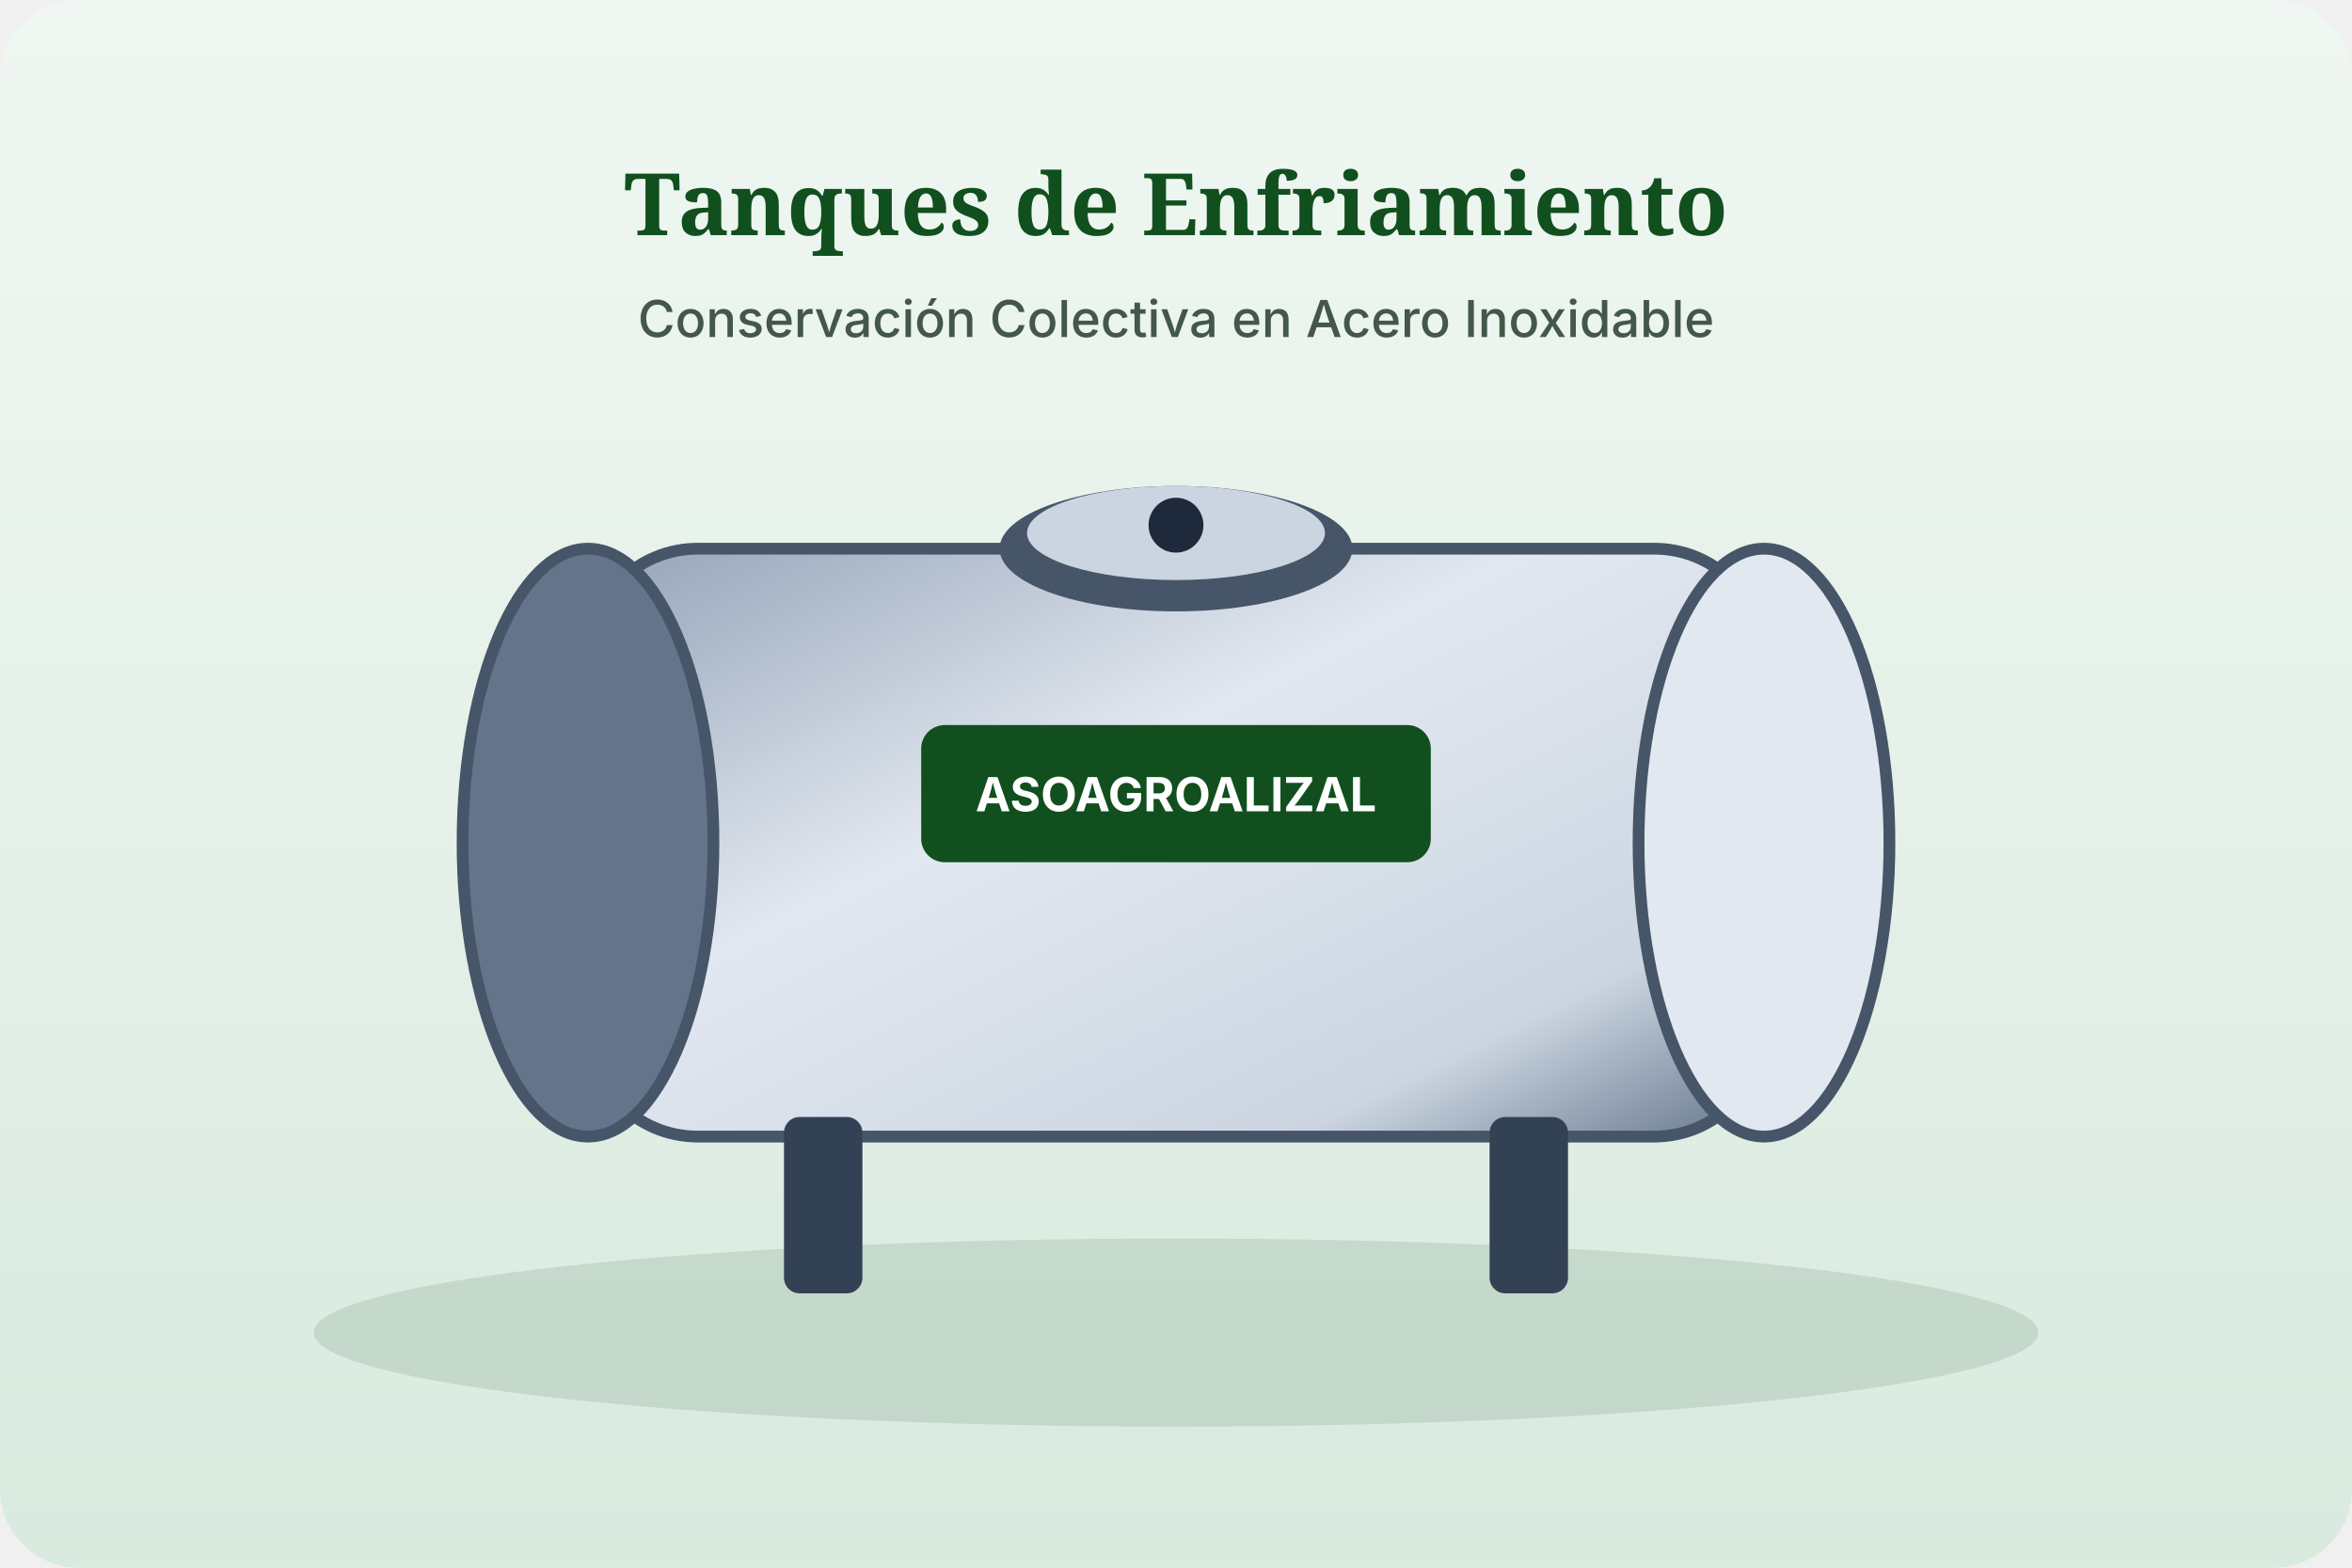
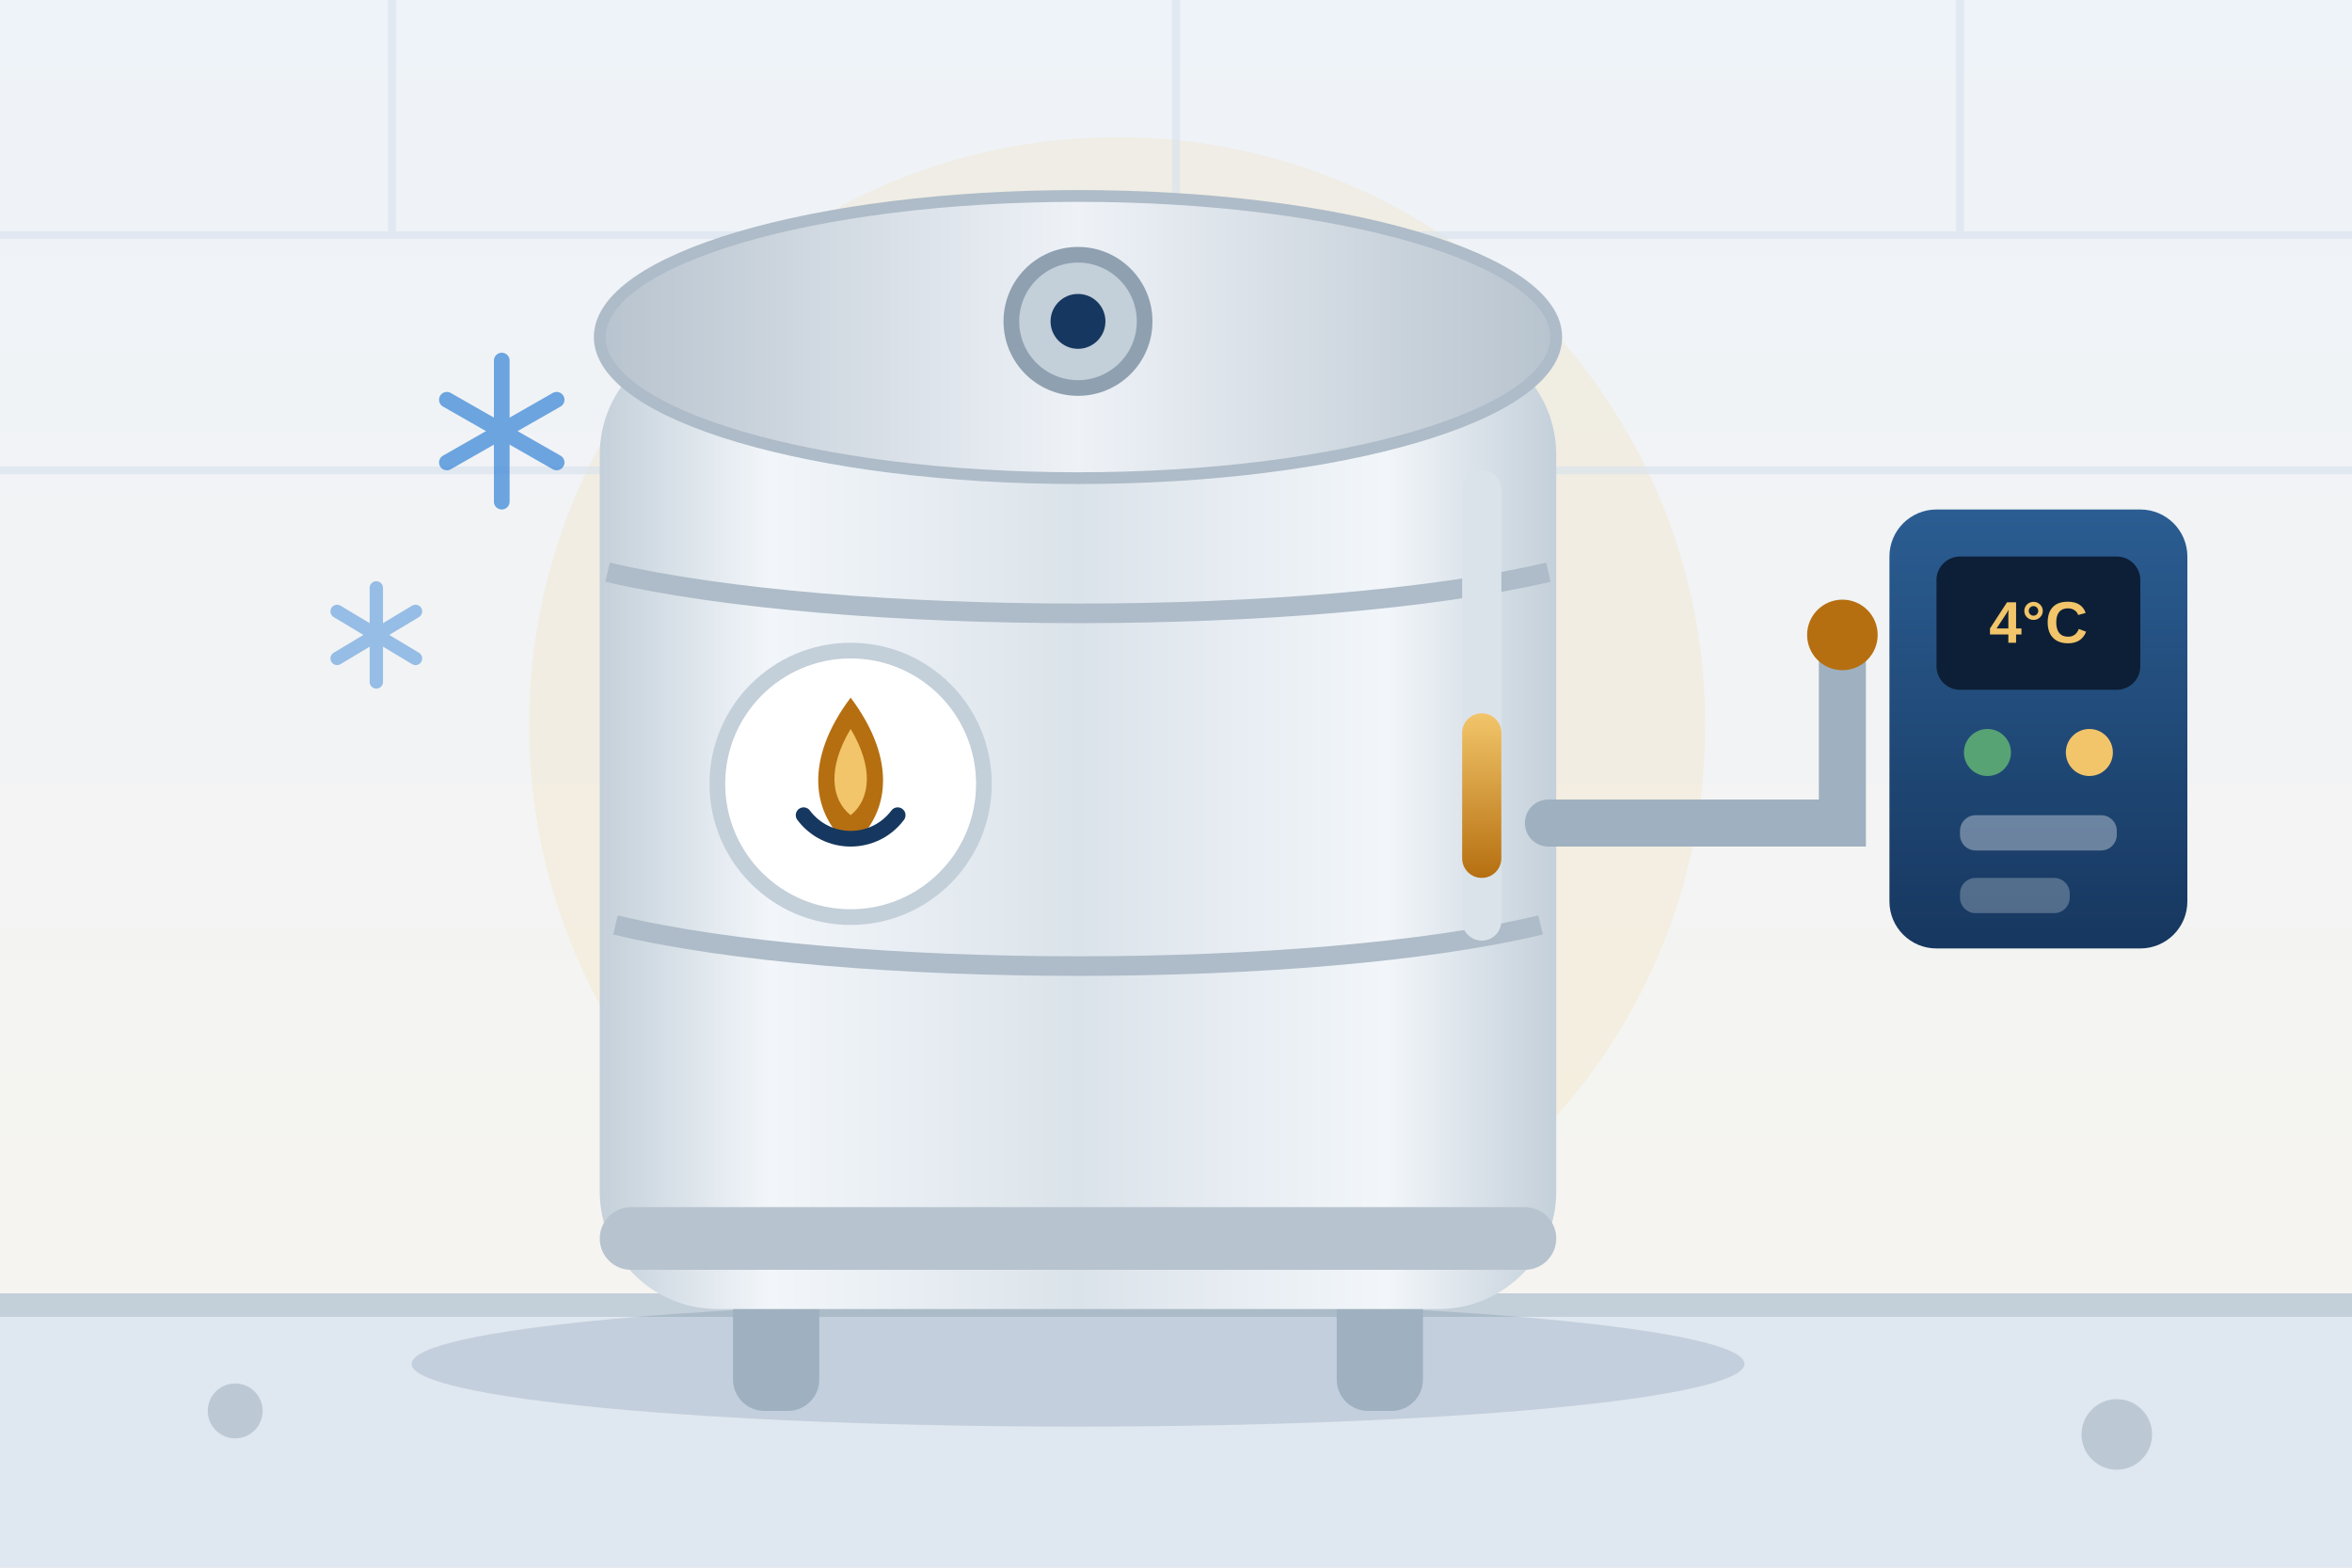
- <svg xmlns="http://www.w3.org/2000/svg" viewBox="0 0 600 400" width="100%" height="100%">
+ <svg xmlns="http://www.w3.org/2000/svg" viewBox="0 0 600 400" role="img" aria-label="Tanque de enfriamiento de leche en acero inoxidable">
  <defs>
-     <linearGradient id="tankGrad" x1="0%" y1="0%" x2="100%" y2="100%">
-       <stop offset="0%" stop-color="#94a3b8" />
-       <stop offset="40%" stop-color="#e2e8f0" />
-       <stop offset="80%" stop-color="#cbd5e1" />
-       <stop offset="100%" stop-color="#64748b" />
+     <linearGradient id="tk-bg" x1="0" y1="0" x2="0" y2="1">
+       <stop offset="0" stop-color="#eef3f9" />
+       <stop offset="1" stop-color="#f7f4ee" />
    </linearGradient>
-     <linearGradient id="bgTanque" x1="0%" y1="0%" x2="0%" y2="100%">
-       <stop offset="0%" stop-color="#f0f7f2" />
-       <stop offset="100%" stop-color="#d9eadf" />
+     <linearGradient id="tk-steel" x1="0" y1="0" x2="1" y2="0">
+       <stop offset="0" stop-color="#c3cfd9" />
+       <stop offset="0.18" stop-color="#f2f6fa" />
+       <stop offset="0.5" stop-color="#dbe3ea" />
+       <stop offset="0.82" stop-color="#f2f6fa" />
+       <stop offset="1" stop-color="#c3cfd9" />
+     </linearGradient>
+     <linearGradient id="tk-lid" x1="0" y1="0" x2="1" y2="0">
+       <stop offset="0" stop-color="#b7c3ce" />
+       <stop offset="0.5" stop-color="#eef2f7" />
+       <stop offset="1" stop-color="#b7c3ce" />
+     </linearGradient>
+     <linearGradient id="tk-panel" x1="0" y1="0" x2="0" y2="1">
+       <stop offset="0" stop-color="#2b5d92" />
+       <stop offset="1" stop-color="#16375f" />
+     </linearGradient>
+     <linearGradient id="tk-gold" x1="0" y1="0" x2="0" y2="1">
+       <stop offset="0" stop-color="#f2c56a" />
+       <stop offset="1" stop-color="#b56f10" />
    </linearGradient>
  </defs>
-   <rect width="600" height="400" fill="url(#bgTanque)" rx="20" />
-   <ellipse cx="300" cy="340" rx="220" ry="24" fill="#11501e" opacity="0.12" />
-   <rect x="150" y="140" width="300" height="150" rx="28" fill="url(#tankGrad)" stroke="#475569" stroke-width="3" />
-   <ellipse cx="150" cy="215" rx="32" ry="75" fill="#64748b" stroke="#475569" stroke-width="3" />
-   <ellipse cx="450" cy="215" rx="32" ry="75" fill="#e2e8f0" stroke="#475569" stroke-width="3" />
-   <rect x="200" y="285" width="20" height="45" rx="4" fill="#334155" />
-   <rect x="380" y="285" width="20" height="45" rx="4" fill="#334155" />
-   <ellipse cx="300" cy="140" rx="45" ry="16" fill="#475569" />
-   <ellipse cx="300" cy="136" rx="38" ry="12" fill="#cbd5e1" />
-   <circle cx="300" cy="134" r="7" fill="#1e293b" />
-   <rect x="235" y="185" width="130" height="35" rx="6" fill="#11501e" />
-   <text x="300" y="207" font-family="'Inter', sans-serif" font-size="12" font-weight="700" fill="#ffffff" text-anchor="middle">ASOAGROALIZAL</text>
-   <text x="300" y="60" font-family="'Fraunces', serif" font-size="22" font-weight="700" fill="#11501e" text-anchor="middle">Tanques de Enfriamiento</text>
-   <text x="300" y="86" font-family="'Inter', sans-serif" font-size="13" font-weight="500" fill="#435848" text-anchor="middle">Conservación Colectiva en Acero Inoxidable</text>
+   <rect width="600" height="400" fill="url(#tk-bg)" />
+   <circle cx="285" cy="185" r="150" fill="#f2c56a" opacity="0.14" />
+   <g stroke="#d7e1ec" stroke-width="2" opacity="0.6">
+     <path d="M0 60 L600 60" />
+     <path d="M0 120 L600 120" />
+     <path d="M100 0 L100 60" />
+     <path d="M300 0 L300 60" />
+     <path d="M500 0 L500 60" />
+   </g>
+   <rect x="0" y="330" width="600" height="70" fill="#dfe7f0" />
+   <rect x="0" y="330" width="600" height="6" fill="#c3cfd9" />
+   <ellipse cx="275" cy="348" rx="170" ry="16" fill="#16375f" opacity="0.14" />
+   <g stroke="#4a90d9" stroke-width="4" stroke-linecap="round" opacity="0.8">
+     <path d="M128 92 L128 128" />
+     <path d="M114 102 L142 118" />
+     <path d="M142 102 L114 118" />
+   </g>
+   <g stroke="#4a90d9" stroke-width="3.4" stroke-linecap="round" opacity="0.55">
+     <path d="M96 150 L96 174" />
+     <path d="M86 156 L106 168" />
+     <path d="M106 156 L86 168" />
+   </g>
+   <g transform="translate(275 190)">
+     <rect x="-88" y="128" width="22" height="42" rx="8" fill="#9fb0c0" />
+     <rect x="66" y="128" width="22" height="42" rx="8" fill="#9fb0c0" />
+     <rect x="-122" y="-104" width="244" height="248" rx="30" fill="url(#tk-steel)" />
+     <ellipse cx="0" cy="-104" rx="122" ry="36" fill="url(#tk-lid)" />
+     <ellipse cx="0" cy="-104" rx="122" ry="36" fill="none" stroke="#aebbc8" stroke-width="3" />
+     <circle cx="0" cy="-108" r="17" fill="#c3cfd9" stroke="#8fa0b0" stroke-width="4" />
+     <circle cx="0" cy="-108" r="7" fill="#16375f" />
+     <g stroke="#aebbc8" stroke-width="5" fill="none">
+       <path d="M-120 -44 C-60 -30 60 -30 120 -44" />
+       <path d="M-118 46 C-60 60 60 60 118 46" />
+     </g>
+     <rect x="-122" y="118" width="244" height="16" rx="8" fill="#b7c3ce" />
+     <rect x="98" y="-70" width="10" height="120" rx="5" fill="#dbe3ea" />
+     <rect x="98" y="-8" width="10" height="42" rx="5" fill="url(#tk-gold)" />
+     <circle cx="-58" cy="10" r="34" fill="#ffffff" stroke="#c3cfd9" stroke-width="4" />
+     <path d="M-58 -12 C-70 4 -68 18 -58 26 C-48 18 -46 4 -58 -12 Z" fill="#b56f10" />
+     <path d="M-58 -4 C-64 6 -63 14 -58 18 C-53 14 -52 6 -58 -4 Z" fill="#f2c56a" />
+     <path d="M-70 18 C-64 26 -52 26 -46 18" stroke="#16375f" stroke-width="4" fill="none" stroke-linecap="round" />
+   </g>
+   <path d="M395 210 L470 210 L470 168" fill="none" stroke="#9fb0c0" stroke-width="12" stroke-linecap="round" />
+   <circle cx="470" cy="162" r="9" fill="#b56f10" />
+   <g transform="translate(520 168)">
+     <rect x="-38" y="-38" width="76" height="112" rx="12" fill="url(#tk-panel)" />
+     <rect x="-26" y="-26" width="52" height="34" rx="6" fill="#0d1f36" />
+     <text x="0" y="-4" text-anchor="middle" font-family="Arial, sans-serif" font-size="15" font-weight="bold" fill="#f2c56a">4°C</text>
+     <circle cx="-13" cy="24" r="6" fill="#57a374" />
+     <circle cx="13" cy="24" r="6" fill="#f2c56a" />
+     <rect x="-20" y="40" width="40" height="9" rx="4" fill="#ffffff" opacity="0.35" />
+     <rect x="-20" y="56" width="28" height="9" rx="4" fill="#ffffff" opacity="0.25" />
+   </g>
+   <g fill="#9fb0c0" opacity="0.55">
+     <circle cx="60" cy="360" r="7" />
+     <circle cx="540" cy="366" r="9" />
+   </g>
</svg>
